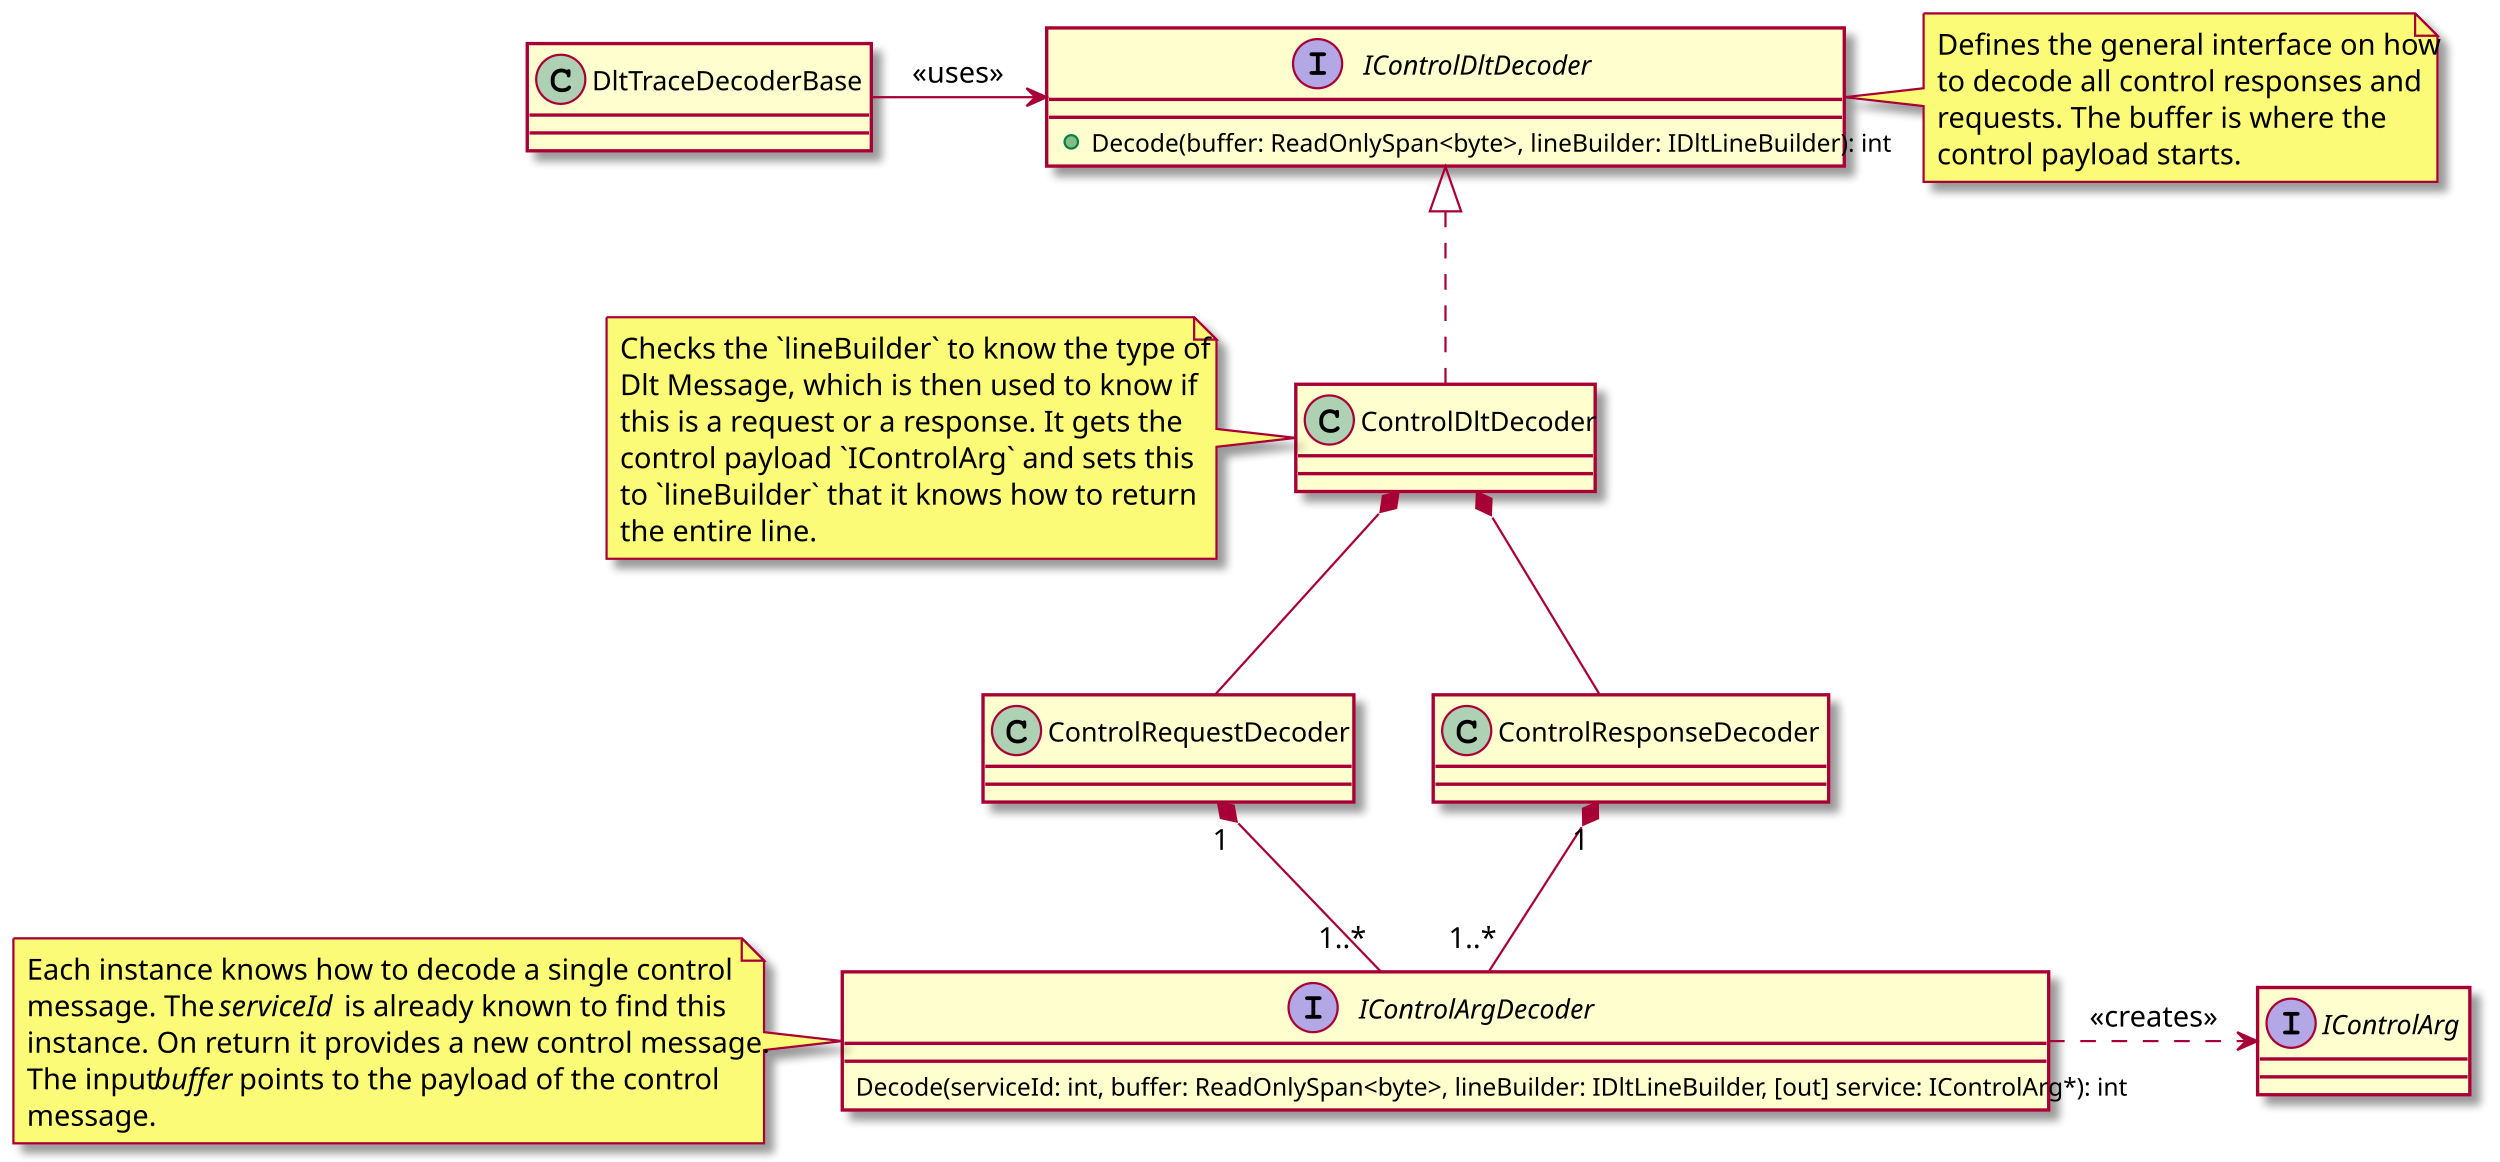
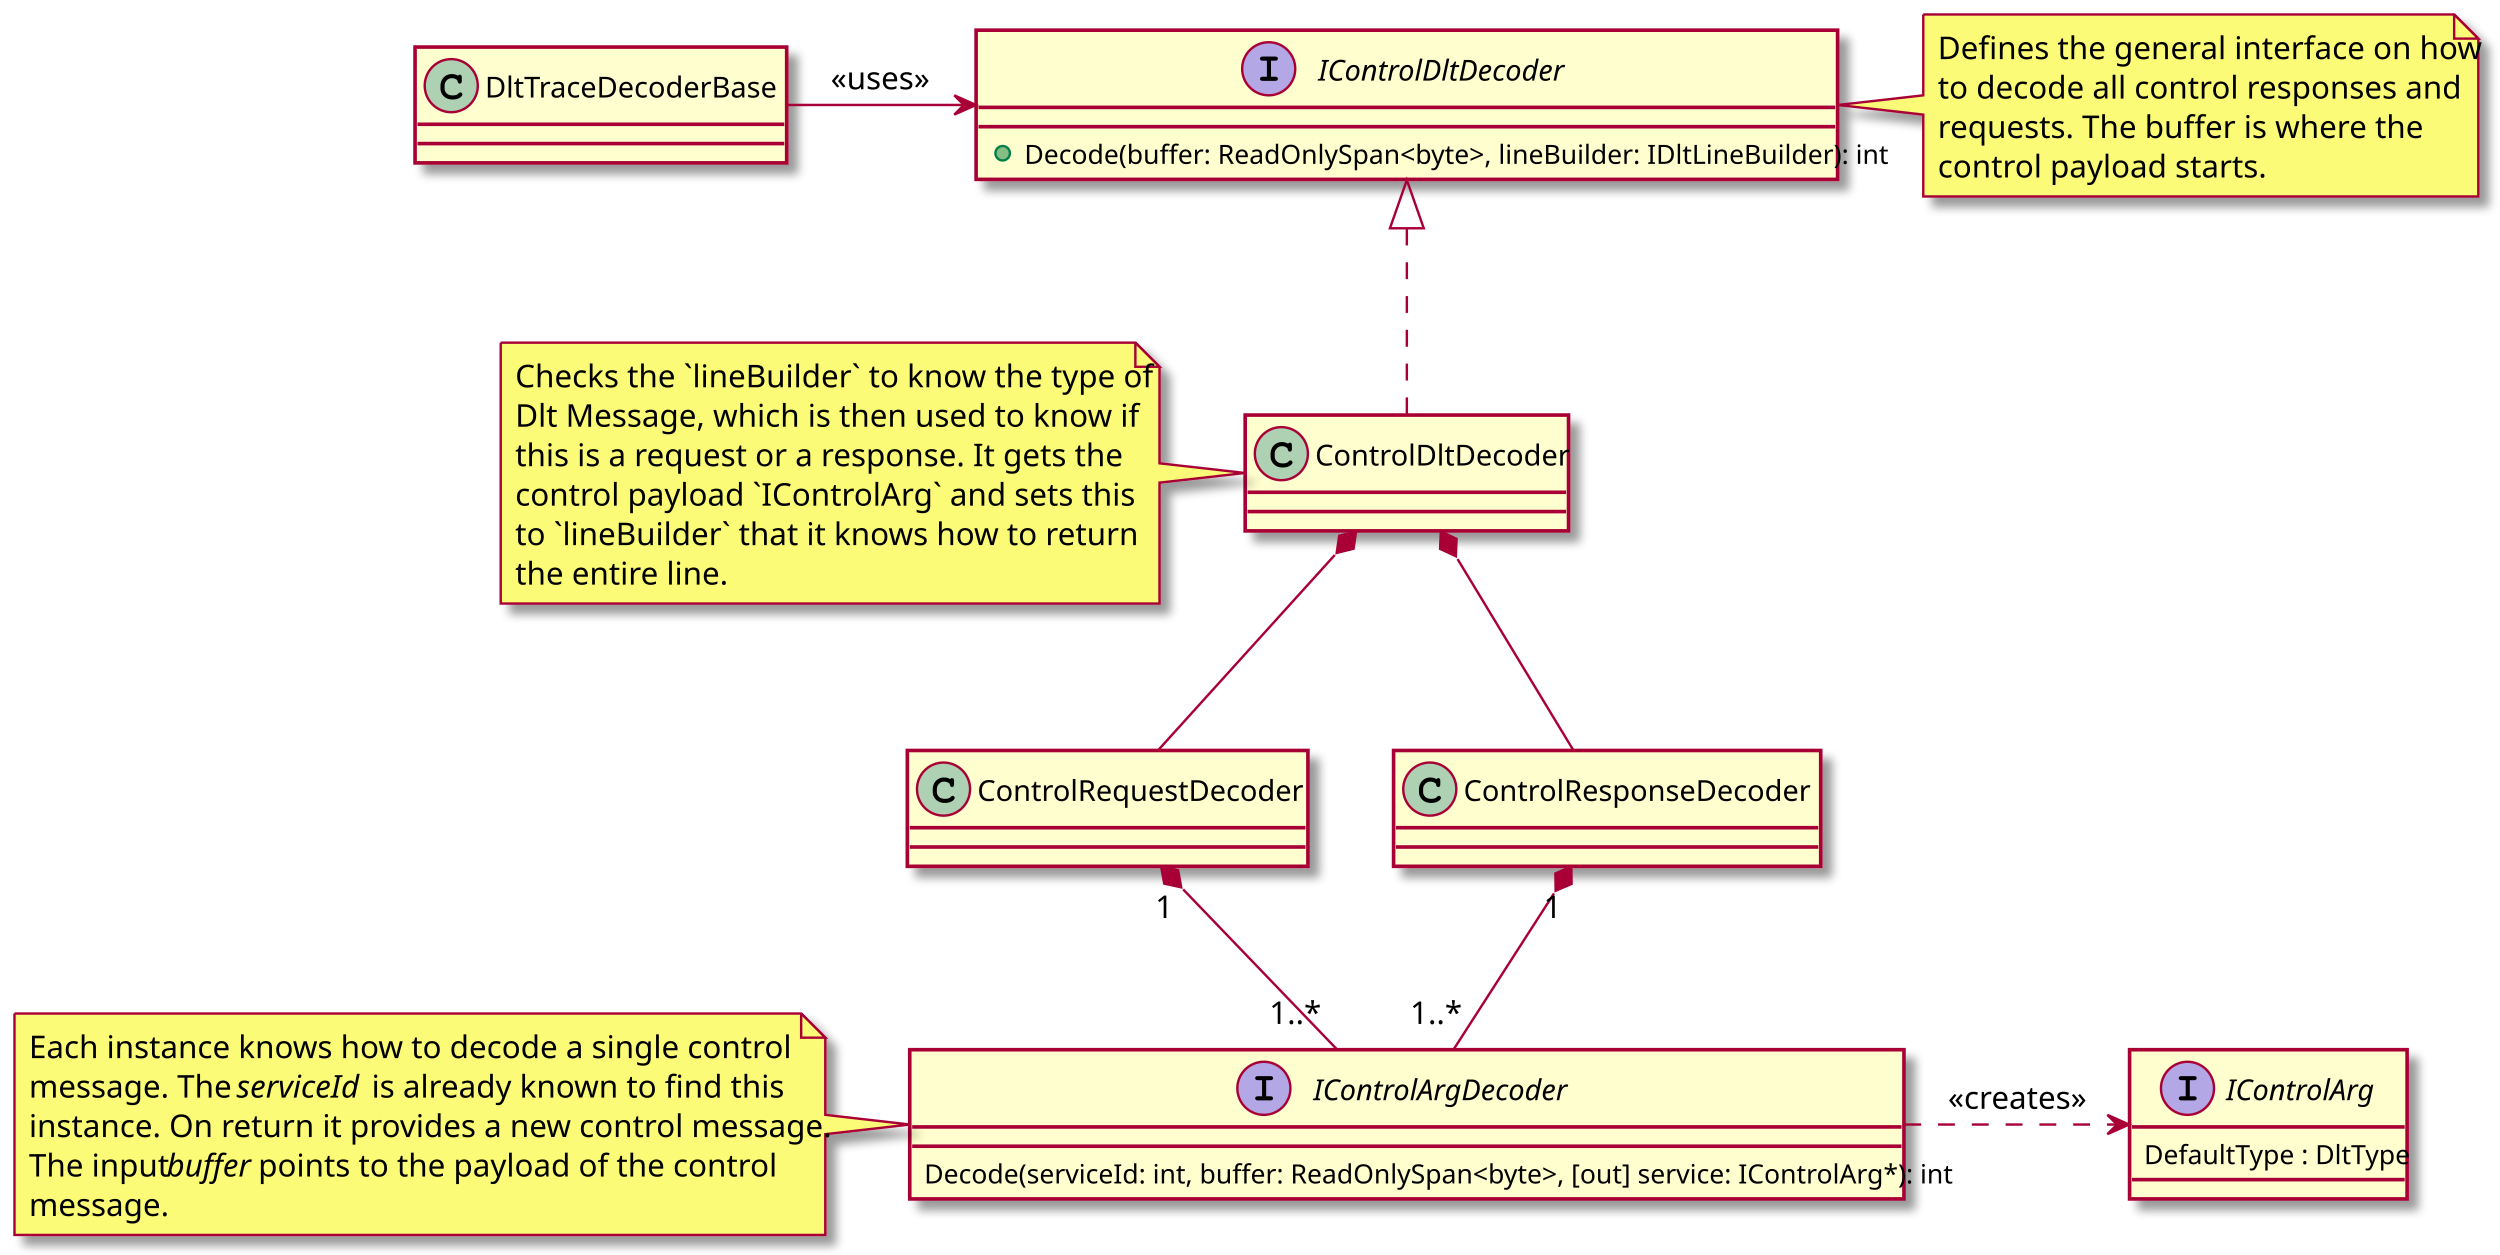
- <svg xmlns="http://www.w3.org/2000/svg" contentScriptType="application/ecmascript" contentStyleType="text/css" height="520px" preserveAspectRatio="none" style="width:1119px;height:520px;background:#FFFFFF;" version="1.1" viewBox="0 0 1119 520" width="1119px" zoomAndPan="magnify">
+ <svg xmlns="http://www.w3.org/2000/svg" contentScriptType="application/ecmascript" contentStyleType="text/css" height="520px" preserveAspectRatio="none" style="width:1036px;height:520px;background:#FFFFFF;" version="1.1" viewBox="0 0 1036 520" width="1036px" zoomAndPan="magnify">
  <defs>
-     <filter height="300%" id="f18q7tj7st0qff" width="300%" x="-1" y="-1">
+     <filter height="300%" id="f16hvcgu8twoab" width="300%" x="-1" y="-1">
      <feGaussianBlur result="blurOut" stdDeviation="2.0" />
      <feColorMatrix in="blurOut" result="blurOut2" type="matrix" values="0 0 0 0 0 0 0 0 0 0 0 0 0 0 0 0 0 0 .4 0" />
      <feOffset dx="4.0" dy="4.0" in="blurOut2" result="blurOut3" />
      <feBlend in="SourceGraphic" in2="blurOut3" mode="normal" />
    </filter>
  </defs>
  <g>
-     <rect codeLine="1" fill="#FEFECE" filter="url(#f18q7tj7st0qff)" height="61.836" id="IControlDltDecoder" style="stroke:#A80036;stroke-width:1.5;" width="357" x="468.5" y="12.5" />
-     <ellipse cx="589.75" cy="28.5" fill="#B4A7E5" rx="11" ry="11" style="stroke:#A80036;stroke-width:1.0;" />
-     <path d="M590.703,25.141 L590.703,31.797 L592.422,31.797 Q593.031,31.797 593.297,32.031 Q593.562,32.266 593.562,32.656 Q593.562,33.031 593.297,33.266 Q593.031,33.5 592.422,33.5 L587.281,33.5 Q586.672,33.5 586.406,33.266 Q586.141,33.031 586.141,32.641 Q586.141,32.266 586.406,32.031 Q586.672,31.797 587.281,31.797 L589,31.797 L589,25.141 L587.281,25.141 Q586.672,25.141 586.406,24.906 Q586.141,24.672 586.141,24.281 Q586.141,23.906 586.406,23.672 Q586.672,23.438 587.281,23.438 L592.422,23.438 Q593.031,23.438 593.297,23.672 Q593.562,23.906 593.562,24.281 Q593.562,24.672 593.297,24.906 Q593.031,25.141 592.422,25.141 L590.703,25.141 Z " fill="#000000" />
-     <text fill="#000000" font-family="sans-serif" font-size="12" font-style="italic" lengthAdjust="spacing" textLength="106" x="610.25" y="33.41">IControlDltDecoder</text>
-     <line style="stroke:#A80036;stroke-width:1.5;" x1="469.5" x2="824.5" y1="44.5" y2="44.5" />
-     <line style="stroke:#A80036;stroke-width:1.5;" x1="469.5" x2="824.5" y1="52.5" y2="52.5" />
-     <ellipse cx="479.5" cy="63.5" fill="#84BE84" rx="3" ry="3" style="stroke:#038048;stroke-width:1.0;" />
-     <text fill="#000000" font-family="sans-serif" font-size="11" lengthAdjust="spacing" textLength="331" x="488.5" y="67.919">Decode(buffer: ReadOnlySpan&lt;byte&gt;, lineBuilder: IDltLineBuilder): int</text>
-     <path d="M861,6 L861,39.5 L825.64,43.5 L861,47.5 L861,81.406 A0,0 0 0 0 861,81.406 L1091,81.406 A0,0 0 0 0 1091,81.406 L1091,16 L1081,6 L861,6 A0,0 0 0 0 861,6 " fill="#FBFB77" filter="url(#f18q7tj7st0qff)" style="stroke:#A80036;stroke-width:1.0;" />
-     <path d="M1081,6 L1081,16 L1091,16 L1081,6 " fill="#FBFB77" style="stroke:#A80036;stroke-width:1.0;" />
-     <text fill="#000000" font-family="sans-serif" font-size="13" lengthAdjust="spacing" textLength="209" x="867" y="24.495">Defines the general interface on how</text>
-     <text fill="#000000" font-family="sans-serif" font-size="13" lengthAdjust="spacing" textLength="206" x="867" y="40.847">to decode all control responses and</text>
-     <text fill="#000000" font-family="sans-serif" font-size="13" lengthAdjust="spacing" textLength="188" x="867" y="57.198">requests. The buffer is where the</text>
-     <text fill="#000000" font-family="sans-serif" font-size="13" lengthAdjust="spacing" textLength="129" x="867" y="73.55">control payload starts.</text>
-     <rect codeLine="11" fill="#FEFECE" filter="url(#f18q7tj7st0qff)" height="48" id="DltTraceDecoderBase" style="stroke:#A80036;stroke-width:1.5;" width="154" x="236" y="19.5" />
-     <ellipse cx="251" cy="35.5" fill="#ADD1B2" rx="11" ry="11" style="stroke:#A80036;stroke-width:1.0;" />
-     <path d="M253.766,31.375 Q253.922,31.156 254.109,31.047 Q254.297,30.938 254.516,30.938 Q254.891,30.938 255.125,31.195 Q255.359,31.453 255.359,32.062 L255.359,33.516 Q255.359,34.125 255.125,34.391 Q254.891,34.656 254.516,34.656 Q254.172,34.656 253.969,34.453 Q253.766,34.266 253.656,33.75 Q253.609,33.391 253.422,33.203 Q253.094,32.828 252.484,32.609 Q251.875,32.391 251.25,32.391 Q250.484,32.391 249.852,32.719 Q249.219,33.047 248.727,33.797 Q248.234,34.547 248.234,35.578 L248.234,36.672 Q248.234,37.906 249.125,38.727 Q250.016,39.547 251.609,39.547 Q252.547,39.547 253.203,39.297 Q253.594,39.141 254.016,38.703 Q254.281,38.438 254.43,38.359 Q254.578,38.281 254.781,38.281 Q255.109,38.281 255.367,38.539 Q255.625,38.797 255.625,39.141 Q255.625,39.484 255.281,39.891 Q254.781,40.469 253.984,40.797 Q252.906,41.25 251.609,41.25 Q250.094,41.25 248.891,40.625 Q247.906,40.125 247.219,39.055 Q246.531,37.984 246.531,36.703 L246.531,35.547 Q246.531,34.219 247.148,33.07 Q247.766,31.922 248.859,31.305 Q249.953,30.688 251.188,30.688 Q251.922,30.688 252.57,30.852 Q253.219,31.016 253.766,31.375 Z " fill="#000000" />
-     <text fill="#000000" font-family="sans-serif" font-size="12" lengthAdjust="spacing" textLength="122" x="265" y="40.41">DltTraceDecoderBase</text>
-     <line style="stroke:#A80036;stroke-width:1.5;" x1="237" x2="389" y1="51.5" y2="51.5" />
-     <line style="stroke:#A80036;stroke-width:1.5;" x1="237" x2="389" y1="59.5" y2="59.5" />
-     <rect codeLine="12" fill="#FEFECE" filter="url(#f18q7tj7st0qff)" height="48" id="ControlDltDecoder" style="stroke:#A80036;stroke-width:1.5;" width="134" x="580" y="172" />
-     <ellipse cx="595" cy="188" fill="#ADD1B2" rx="11" ry="11" style="stroke:#A80036;stroke-width:1.0;" />
-     <path d="M597.766,183.875 Q597.922,183.656 598.109,183.547 Q598.297,183.438 598.516,183.438 Q598.891,183.438 599.125,183.695 Q599.359,183.953 599.359,184.562 L599.359,186.016 Q599.359,186.625 599.125,186.891 Q598.891,187.156 598.516,187.156 Q598.172,187.156 597.969,186.953 Q597.766,186.766 597.656,186.25 Q597.609,185.891 597.422,185.703 Q597.094,185.328 596.484,185.109 Q595.875,184.891 595.25,184.891 Q594.484,184.891 593.852,185.219 Q593.219,185.547 592.727,186.297 Q592.234,187.047 592.234,188.078 L592.234,189.172 Q592.234,190.406 593.125,191.227 Q594.016,192.047 595.609,192.047 Q596.547,192.047 597.203,191.797 Q597.594,191.641 598.016,191.203 Q598.281,190.938 598.43,190.859 Q598.578,190.781 598.781,190.781 Q599.109,190.781 599.367,191.039 Q599.625,191.297 599.625,191.641 Q599.625,191.984 599.281,192.391 Q598.781,192.969 597.984,193.297 Q596.906,193.75 595.609,193.75 Q594.094,193.75 592.891,193.125 Q591.906,192.625 591.219,191.555 Q590.531,190.484 590.531,189.203 L590.531,188.047 Q590.531,186.719 591.148,185.57 Q591.766,184.422 592.859,183.805 Q593.953,183.188 595.188,183.188 Q595.922,183.188 596.57,183.352 Q597.219,183.516 597.766,183.875 Z " fill="#000000" />
-     <text fill="#000000" font-family="sans-serif" font-size="12" lengthAdjust="spacing" textLength="102" x="609" y="192.91">ControlDltDecoder</text>
-     <line style="stroke:#A80036;stroke-width:1.5;" x1="581" x2="713" y1="204" y2="204" />
-     <line style="stroke:#A80036;stroke-width:1.5;" x1="581" x2="713" y1="212" y2="212" />
-     <path d="M271.5,142 L271.5,250.109 A0,0 0 0 0 271.5,250.109 L544.5,250.109 A0,0 0 0 0 544.5,250.109 L544.5,200 L579.91,196 L544.5,192 L544.5,152 L534.5,142 L271.5,142 A0,0 0 0 0 271.5,142 " fill="#FBFB77" filter="url(#f18q7tj7st0qff)" style="stroke:#A80036;stroke-width:1.0;" />
-     <path d="M534.5,142 L534.5,152 L544.5,152 L534.5,142 " fill="#FBFB77" style="stroke:#A80036;stroke-width:1.0;" />
-     <text fill="#000000" font-family="sans-serif" font-size="13" lengthAdjust="spacing" textLength="252" x="277.5" y="160.495">Checks the `lineBuilder` to know the type of</text>
-     <text fill="#000000" font-family="sans-serif" font-size="13" lengthAdjust="spacing" textLength="248" x="277.5" y="176.847">Dlt Message, which is then used to know if</text>
-     <text fill="#000000" font-family="sans-serif" font-size="13" lengthAdjust="spacing" textLength="242" x="277.5" y="193.198">this is a request or a response. It gets the</text>
-     <text fill="#000000" font-family="sans-serif" font-size="13" lengthAdjust="spacing" textLength="243" x="277.5" y="209.55">control payload `IControlArg` and sets this</text>
-     <text fill="#000000" font-family="sans-serif" font-size="13" lengthAdjust="spacing" textLength="240" x="277.5" y="225.901">to `lineBuilder` that it knows how to return</text>
-     <text fill="#000000" font-family="sans-serif" font-size="13" lengthAdjust="spacing" textLength="82" x="277.5" y="242.253">the entire line.</text>
-     <rect codeLine="25" fill="#FEFECE" filter="url(#f18q7tj7st0qff)" height="48" id="IControlArg" style="stroke:#A80036;stroke-width:1.5;" width="95" x="1010.5" y="442" />
-     <ellipse cx="1025.5" cy="458" fill="#B4A7E5" rx="11" ry="11" style="stroke:#A80036;stroke-width:1.0;" />
-     <path d="M1026.453,454.641 L1026.453,461.297 L1028.172,461.297 Q1028.781,461.297 1029.047,461.531 Q1029.312,461.766 1029.312,462.156 Q1029.312,462.531 1029.047,462.766 Q1028.781,463 1028.172,463 L1023.031,463 Q1022.422,463 1022.156,462.766 Q1021.891,462.531 1021.891,462.141 Q1021.891,461.766 1022.156,461.531 Q1022.422,461.297 1023.031,461.297 L1024.75,461.297 L1024.75,454.641 L1023.031,454.641 Q1022.422,454.641 1022.156,454.406 Q1021.891,454.172 1021.891,453.781 Q1021.891,453.406 1022.156,453.172 Q1022.422,452.938 1023.031,452.938 L1028.172,452.938 Q1028.781,452.938 1029.047,453.172 Q1029.312,453.406 1029.312,453.781 Q1029.312,454.172 1029.047,454.406 Q1028.781,454.641 1028.172,454.641 L1026.453,454.641 Z " fill="#000000" />
-     <text fill="#000000" font-family="sans-serif" font-size="12" font-style="italic" lengthAdjust="spacing" textLength="63" x="1039.5" y="462.91">IControlArg</text>
-     <line style="stroke:#A80036;stroke-width:1.5;" x1="1011.5" x2="1104.5" y1="474" y2="474" />
-     <line style="stroke:#A80036;stroke-width:1.5;" x1="1011.5" x2="1104.5" y1="482" y2="482" />
-     <rect codeLine="27" fill="#FEFECE" filter="url(#f18q7tj7st0qff)" height="61.836" id="IControlArgDecoder" style="stroke:#A80036;stroke-width:1.5;" width="540" x="377" y="435" />
-     <ellipse cx="587.75" cy="451" fill="#B4A7E5" rx="11" ry="11" style="stroke:#A80036;stroke-width:1.0;" />
-     <path d="M588.703,447.641 L588.703,454.297 L590.422,454.297 Q591.031,454.297 591.297,454.531 Q591.562,454.766 591.562,455.156 Q591.562,455.531 591.297,455.766 Q591.031,456 590.422,456 L585.281,456 Q584.672,456 584.406,455.766 Q584.141,455.531 584.141,455.141 Q584.141,454.766 584.406,454.531 Q584.672,454.297 585.281,454.297 L587,454.297 L587,447.641 L585.281,447.641 Q584.672,447.641 584.406,447.406 Q584.141,447.172 584.141,446.781 Q584.141,446.406 584.406,446.172 Q584.672,445.938 585.281,445.938 L590.422,445.938 Q591.031,445.938 591.297,446.172 Q591.562,446.406 591.562,446.781 Q591.562,447.172 591.297,447.406 Q591.031,447.641 590.422,447.641 L588.703,447.641 Z " fill="#000000" />
-     <text fill="#000000" font-family="sans-serif" font-size="12" font-style="italic" lengthAdjust="spacing" textLength="110" x="608.25" y="455.91">IControlArgDecoder</text>
-     <line style="stroke:#A80036;stroke-width:1.5;" x1="378" x2="916" y1="467" y2="467" />
-     <line style="stroke:#A80036;stroke-width:1.5;" x1="378" x2="916" y1="475" y2="475" />
-     <text fill="#000000" font-family="sans-serif" font-size="11" lengthAdjust="spacing" textLength="528" x="383" y="490.419">Decode(serviceId: int, buffer: ReadOnlySpan&lt;byte&gt;, lineBuilder: IDltLineBuilder, [out] service: IControlArg*): int</text>
-     <path d="M6,420 L6,511.758 A0,0 0 0 0 6,511.758 L342,511.758 A0,0 0 0 0 342,511.758 L342,470 L376.97,466 L342,462 L342,430 L332,420 L6,420 A0,0 0 0 0 6,420 " fill="#FBFB77" filter="url(#f18q7tj7st0qff)" style="stroke:#A80036;stroke-width:1.0;" />
+     <rect codeLine="1" fill="#FEFECE" filter="url(#f16hvcgu8twoab)" height="61.836" id="IControlDltDecoder" style="stroke:#A80036;stroke-width:1.5;" width="357" x="404.5" y="12.5" />
+     <ellipse cx="525.75" cy="28.5" fill="#B4A7E5" rx="11" ry="11" style="stroke:#A80036;stroke-width:1.0;" />
+     <path d="M526.703,25.141 L526.703,31.797 L528.422,31.797 Q529.031,31.797 529.297,32.031 Q529.562,32.266 529.562,32.656 Q529.562,33.031 529.297,33.266 Q529.031,33.5 528.422,33.5 L523.281,33.5 Q522.672,33.5 522.406,33.266 Q522.141,33.031 522.141,32.641 Q522.141,32.266 522.406,32.031 Q522.672,31.797 523.281,31.797 L525,31.797 L525,25.141 L523.281,25.141 Q522.672,25.141 522.406,24.906 Q522.141,24.672 522.141,24.281 Q522.141,23.906 522.406,23.672 Q522.672,23.438 523.281,23.438 L528.422,23.438 Q529.031,23.438 529.297,23.672 Q529.562,23.906 529.562,24.281 Q529.562,24.672 529.297,24.906 Q529.031,25.141 528.422,25.141 L526.703,25.141 Z " fill="#000000" />
+     <text fill="#000000" font-family="sans-serif" font-size="12" font-style="italic" lengthAdjust="spacing" textLength="106" x="546.25" y="33.41">IControlDltDecoder</text>
+     <line style="stroke:#A80036;stroke-width:1.5;" x1="405.5" x2="760.5" y1="44.5" y2="44.5" />
+     <line style="stroke:#A80036;stroke-width:1.5;" x1="405.5" x2="760.5" y1="52.5" y2="52.5" />
+     <ellipse cx="415.5" cy="63.5" fill="#84BE84" rx="3" ry="3" style="stroke:#038048;stroke-width:1.0;" />
+     <text fill="#000000" font-family="sans-serif" font-size="11" lengthAdjust="spacing" textLength="331" x="424.5" y="67.919">Decode(buffer: ReadOnlySpan&lt;byte&gt;, lineBuilder: IDltLineBuilder): int</text>
+     <path d="M797,6 L797,39.5 L761.64,43.5 L797,47.5 L797,81.406 A0,0 0 0 0 797,81.406 L1027,81.406 A0,0 0 0 0 1027,81.406 L1027,16 L1017,6 L797,6 A0,0 0 0 0 797,6 " fill="#FBFB77" filter="url(#f16hvcgu8twoab)" style="stroke:#A80036;stroke-width:1.0;" />
+     <path d="M1017,6 L1017,16 L1027,16 L1017,6 " fill="#FBFB77" style="stroke:#A80036;stroke-width:1.0;" />
+     <text fill="#000000" font-family="sans-serif" font-size="13" lengthAdjust="spacing" textLength="209" x="803" y="24.495">Defines the general interface on how</text>
+     <text fill="#000000" font-family="sans-serif" font-size="13" lengthAdjust="spacing" textLength="206" x="803" y="40.847">to decode all control responses and</text>
+     <text fill="#000000" font-family="sans-serif" font-size="13" lengthAdjust="spacing" textLength="188" x="803" y="57.198">requests. The buffer is where the</text>
+     <text fill="#000000" font-family="sans-serif" font-size="13" lengthAdjust="spacing" textLength="129" x="803" y="73.55">control payload starts.</text>
+     <rect codeLine="11" fill="#FEFECE" filter="url(#f16hvcgu8twoab)" height="48" id="DltTraceDecoderBase" style="stroke:#A80036;stroke-width:1.5;" width="154" x="172" y="19.5" />
+     <ellipse cx="187" cy="35.5" fill="#ADD1B2" rx="11" ry="11" style="stroke:#A80036;stroke-width:1.0;" />
+     <path d="M189.766,31.375 Q189.922,31.156 190.109,31.047 Q190.297,30.938 190.516,30.938 Q190.891,30.938 191.125,31.195 Q191.359,31.453 191.359,32.062 L191.359,33.516 Q191.359,34.125 191.125,34.391 Q190.891,34.656 190.516,34.656 Q190.172,34.656 189.969,34.453 Q189.766,34.266 189.656,33.75 Q189.609,33.391 189.422,33.203 Q189.094,32.828 188.484,32.609 Q187.875,32.391 187.25,32.391 Q186.484,32.391 185.852,32.719 Q185.219,33.047 184.727,33.797 Q184.234,34.547 184.234,35.578 L184.234,36.672 Q184.234,37.906 185.125,38.727 Q186.016,39.547 187.609,39.547 Q188.547,39.547 189.203,39.297 Q189.594,39.141 190.016,38.703 Q190.281,38.438 190.43,38.359 Q190.578,38.281 190.781,38.281 Q191.109,38.281 191.367,38.539 Q191.625,38.797 191.625,39.141 Q191.625,39.484 191.281,39.891 Q190.781,40.469 189.984,40.797 Q188.906,41.25 187.609,41.25 Q186.094,41.25 184.891,40.625 Q183.906,40.125 183.219,39.055 Q182.531,37.984 182.531,36.703 L182.531,35.547 Q182.531,34.219 183.148,33.07 Q183.766,31.922 184.859,31.305 Q185.953,30.688 187.188,30.688 Q187.922,30.688 188.57,30.852 Q189.219,31.016 189.766,31.375 Z " fill="#000000" />
+     <text fill="#000000" font-family="sans-serif" font-size="12" lengthAdjust="spacing" textLength="122" x="201" y="40.41">DltTraceDecoderBase</text>
+     <line style="stroke:#A80036;stroke-width:1.5;" x1="173" x2="325" y1="51.5" y2="51.5" />
+     <line style="stroke:#A80036;stroke-width:1.5;" x1="173" x2="325" y1="59.5" y2="59.5" />
+     <rect codeLine="12" fill="#FEFECE" filter="url(#f16hvcgu8twoab)" height="48" id="ControlDltDecoder" style="stroke:#A80036;stroke-width:1.5;" width="134" x="516" y="172" />
+     <ellipse cx="531" cy="188" fill="#ADD1B2" rx="11" ry="11" style="stroke:#A80036;stroke-width:1.0;" />
+     <path d="M533.766,183.875 Q533.922,183.656 534.109,183.547 Q534.297,183.438 534.516,183.438 Q534.891,183.438 535.125,183.695 Q535.359,183.953 535.359,184.562 L535.359,186.016 Q535.359,186.625 535.125,186.891 Q534.891,187.156 534.516,187.156 Q534.172,187.156 533.969,186.953 Q533.766,186.766 533.656,186.25 Q533.609,185.891 533.422,185.703 Q533.094,185.328 532.484,185.109 Q531.875,184.891 531.25,184.891 Q530.484,184.891 529.852,185.219 Q529.219,185.547 528.727,186.297 Q528.234,187.047 528.234,188.078 L528.234,189.172 Q528.234,190.406 529.125,191.227 Q530.016,192.047 531.609,192.047 Q532.547,192.047 533.203,191.797 Q533.594,191.641 534.016,191.203 Q534.281,190.938 534.43,190.859 Q534.578,190.781 534.781,190.781 Q535.109,190.781 535.367,191.039 Q535.625,191.297 535.625,191.641 Q535.625,191.984 535.281,192.391 Q534.781,192.969 533.984,193.297 Q532.906,193.75 531.609,193.75 Q530.094,193.75 528.891,193.125 Q527.906,192.625 527.219,191.555 Q526.531,190.484 526.531,189.203 L526.531,188.047 Q526.531,186.719 527.148,185.57 Q527.766,184.422 528.859,183.805 Q529.953,183.188 531.188,183.188 Q531.922,183.188 532.57,183.352 Q533.219,183.516 533.766,183.875 Z " fill="#000000" />
+     <text fill="#000000" font-family="sans-serif" font-size="12" lengthAdjust="spacing" textLength="102" x="545" y="192.91">ControlDltDecoder</text>
+     <line style="stroke:#A80036;stroke-width:1.5;" x1="517" x2="649" y1="204" y2="204" />
+     <line style="stroke:#A80036;stroke-width:1.5;" x1="517" x2="649" y1="212" y2="212" />
+     <path d="M207.5,142 L207.5,250.109 A0,0 0 0 0 207.5,250.109 L480.5,250.109 A0,0 0 0 0 480.5,250.109 L480.5,200 L515.91,196 L480.5,192 L480.5,152 L470.5,142 L207.5,142 A0,0 0 0 0 207.5,142 " fill="#FBFB77" filter="url(#f16hvcgu8twoab)" style="stroke:#A80036;stroke-width:1.0;" />
+     <path d="M470.5,142 L470.5,152 L480.5,152 L470.5,142 " fill="#FBFB77" style="stroke:#A80036;stroke-width:1.0;" />
+     <text fill="#000000" font-family="sans-serif" font-size="13" lengthAdjust="spacing" textLength="252" x="213.5" y="160.495">Checks the `lineBuilder` to know the type of</text>
+     <text fill="#000000" font-family="sans-serif" font-size="13" lengthAdjust="spacing" textLength="248" x="213.5" y="176.847">Dlt Message, which is then used to know if</text>
+     <text fill="#000000" font-family="sans-serif" font-size="13" lengthAdjust="spacing" textLength="242" x="213.5" y="193.198">this is a request or a response. It gets the</text>
+     <text fill="#000000" font-family="sans-serif" font-size="13" lengthAdjust="spacing" textLength="243" x="213.5" y="209.55">control payload `IControlArg` and sets this</text>
+     <text fill="#000000" font-family="sans-serif" font-size="13" lengthAdjust="spacing" textLength="240" x="213.5" y="225.901">to `lineBuilder` that it knows how to return</text>
+     <text fill="#000000" font-family="sans-serif" font-size="13" lengthAdjust="spacing" textLength="82" x="213.5" y="242.253">the entire line.</text>
+     <rect codeLine="25" fill="#FEFECE" filter="url(#f16hvcgu8twoab)" height="61.836" id="IControlArg" style="stroke:#A80036;stroke-width:1.5;" width="115" x="882.5" y="435" />
+     <ellipse cx="906.5" cy="451" fill="#B4A7E5" rx="11" ry="11" style="stroke:#A80036;stroke-width:1.0;" />
+     <path d="M907.453,447.641 L907.453,454.297 L909.172,454.297 Q909.781,454.297 910.047,454.531 Q910.312,454.766 910.312,455.156 Q910.312,455.531 910.047,455.766 Q909.781,456 909.172,456 L904.031,456 Q903.422,456 903.156,455.766 Q902.891,455.531 902.891,455.141 Q902.891,454.766 903.156,454.531 Q903.422,454.297 904.031,454.297 L905.75,454.297 L905.75,447.641 L904.031,447.641 Q903.422,447.641 903.156,447.406 Q902.891,447.172 902.891,446.781 Q902.891,446.406 903.156,446.172 Q903.422,445.938 904.031,445.938 L909.172,445.938 Q909.781,445.938 910.047,446.172 Q910.312,446.406 910.312,446.781 Q910.312,447.172 910.047,447.406 Q909.781,447.641 909.172,447.641 L907.453,447.641 Z " fill="#000000" />
+     <text fill="#000000" font-family="sans-serif" font-size="12" font-style="italic" lengthAdjust="spacing" textLength="63" x="922.5" y="455.91">IControlArg</text>
+     <line style="stroke:#A80036;stroke-width:1.5;" x1="883.5" x2="996.5" y1="467" y2="467" />
+     <text fill="#000000" font-family="sans-serif" font-size="11" lengthAdjust="spacing" textLength="103" x="888.5" y="482.419">DefaultType : DltType</text>
+     <line style="stroke:#A80036;stroke-width:1.5;" x1="883.5" x2="996.5" y1="488.836" y2="488.836" />
+     <rect codeLine="29" fill="#FEFECE" filter="url(#f16hvcgu8twoab)" height="61.836" id="IControlArgDecoder" style="stroke:#A80036;stroke-width:1.5;" width="412" x="377" y="435" />
+     <ellipse cx="523.75" cy="451" fill="#B4A7E5" rx="11" ry="11" style="stroke:#A80036;stroke-width:1.0;" />
+     <path d="M524.703,447.641 L524.703,454.297 L526.422,454.297 Q527.031,454.297 527.297,454.531 Q527.562,454.766 527.562,455.156 Q527.562,455.531 527.297,455.766 Q527.031,456 526.422,456 L521.281,456 Q520.672,456 520.406,455.766 Q520.141,455.531 520.141,455.141 Q520.141,454.766 520.406,454.531 Q520.672,454.297 521.281,454.297 L523,454.297 L523,447.641 L521.281,447.641 Q520.672,447.641 520.406,447.406 Q520.141,447.172 520.141,446.781 Q520.141,446.406 520.406,446.172 Q520.672,445.938 521.281,445.938 L526.422,445.938 Q527.031,445.938 527.297,446.172 Q527.562,446.406 527.562,446.781 Q527.562,447.172 527.297,447.406 Q527.031,447.641 526.422,447.641 L524.703,447.641 Z " fill="#000000" />
+     <text fill="#000000" font-family="sans-serif" font-size="12" font-style="italic" lengthAdjust="spacing" textLength="110" x="544.25" y="455.91">IControlArgDecoder</text>
+     <line style="stroke:#A80036;stroke-width:1.5;" x1="378" x2="788" y1="467" y2="467" />
+     <line style="stroke:#A80036;stroke-width:1.5;" x1="378" x2="788" y1="475" y2="475" />
+     <text fill="#000000" font-family="sans-serif" font-size="11" lengthAdjust="spacing" textLength="400" x="383" y="490.419">Decode(serviceId: int, buffer: ReadOnlySpan&lt;byte&gt;, [out] service: IControlArg*): int</text>
+     <path d="M6,420 L6,511.758 A0,0 0 0 0 6,511.758 L342,511.758 A0,0 0 0 0 342,511.758 L342,470 L376.96,466 L342,462 L342,430 L332,420 L6,420 A0,0 0 0 0 6,420 " fill="#FBFB77" filter="url(#f16hvcgu8twoab)" style="stroke:#A80036;stroke-width:1.0;" />
    <path d="M332,420 L332,430 L342,430 L332,420 " fill="#FBFB77" style="stroke:#A80036;stroke-width:1.0;" />
    <text fill="#000000" font-family="sans-serif" font-size="13" lengthAdjust="spacing" textLength="304" x="12" y="438.495">Each instance knows how to decode a single control</text>
    <text fill="#000000" font-family="sans-serif" font-size="13" lengthAdjust="spacing" textLength="82" x="12" y="454.847">message. The</text>
    <text fill="#000000" font-family="sans-serif" font-size="13" font-style="italic" lengthAdjust="spacing" textLength="52" x="98" y="454.847">serviceId</text>
    <text fill="#000000" font-family="sans-serif" font-size="13" lengthAdjust="spacing" textLength="161" x="154" y="454.847">is already known to find this</text>
    <text fill="#000000" font-family="sans-serif" font-size="13" lengthAdjust="spacing" textLength="315" x="12" y="471.198">instance. On return it provides a new control message.</text>
    <text fill="#000000" font-family="sans-serif" font-size="13" lengthAdjust="spacing" textLength="53" x="12" y="487.55">The input</text>
    <text fill="#000000" font-family="sans-serif" font-size="13" font-style="italic" lengthAdjust="spacing" textLength="34" x="69" y="487.55">buffer</text>
    <text fill="#000000" font-family="sans-serif" font-size="13" lengthAdjust="spacing" textLength="200" x="107" y="487.55">points to the payload of the control</text>
    <text fill="#000000" font-family="sans-serif" font-size="13" lengthAdjust="spacing" textLength="57" x="12" y="503.901">message.</text>
-     <rect codeLine="38" fill="#FEFECE" filter="url(#f18q7tj7st0qff)" height="48" id="ControlRequestDecoder" style="stroke:#A80036;stroke-width:1.5;" width="166" x="440" y="311" />
-     <ellipse cx="455" cy="327" fill="#ADD1B2" rx="11" ry="11" style="stroke:#A80036;stroke-width:1.0;" />
-     <path d="M457.766,322.875 Q457.922,322.656 458.109,322.547 Q458.297,322.438 458.516,322.438 Q458.891,322.438 459.125,322.695 Q459.359,322.953 459.359,323.562 L459.359,325.016 Q459.359,325.625 459.125,325.891 Q458.891,326.156 458.516,326.156 Q458.172,326.156 457.969,325.953 Q457.766,325.766 457.656,325.25 Q457.609,324.891 457.422,324.703 Q457.094,324.328 456.484,324.109 Q455.875,323.891 455.25,323.891 Q454.484,323.891 453.852,324.219 Q453.219,324.547 452.727,325.297 Q452.234,326.047 452.234,327.078 L452.234,328.172 Q452.234,329.406 453.125,330.227 Q454.016,331.047 455.609,331.047 Q456.547,331.047 457.203,330.797 Q457.594,330.641 458.016,330.203 Q458.281,329.938 458.43,329.859 Q458.578,329.781 458.781,329.781 Q459.109,329.781 459.367,330.039 Q459.625,330.297 459.625,330.641 Q459.625,330.984 459.281,331.391 Q458.781,331.969 457.984,332.297 Q456.906,332.75 455.609,332.75 Q454.094,332.75 452.891,332.125 Q451.906,331.625 451.219,330.555 Q450.531,329.484 450.531,328.203 L450.531,327.047 Q450.531,325.719 451.148,324.57 Q451.766,323.422 452.859,322.805 Q453.953,322.188 455.188,322.188 Q455.922,322.188 456.57,322.352 Q457.219,322.516 457.766,322.875 Z " fill="#000000" />
-     <text fill="#000000" font-family="sans-serif" font-size="12" lengthAdjust="spacing" textLength="134" x="469" y="331.91">ControlRequestDecoder</text>
-     <line style="stroke:#A80036;stroke-width:1.5;" x1="441" x2="605" y1="343" y2="343" />
-     <line style="stroke:#A80036;stroke-width:1.5;" x1="441" x2="605" y1="351" y2="351" />
-     <rect codeLine="39" fill="#FEFECE" filter="url(#f18q7tj7st0qff)" height="48" id="ControlResponseDecoder" style="stroke:#A80036;stroke-width:1.5;" width="177" x="641.5" y="311" />
-     <ellipse cx="656.5" cy="327" fill="#ADD1B2" rx="11" ry="11" style="stroke:#A80036;stroke-width:1.0;" />
-     <path d="M659.266,322.875 Q659.422,322.656 659.609,322.547 Q659.797,322.438 660.016,322.438 Q660.391,322.438 660.625,322.695 Q660.859,322.953 660.859,323.562 L660.859,325.016 Q660.859,325.625 660.625,325.891 Q660.391,326.156 660.016,326.156 Q659.672,326.156 659.469,325.953 Q659.266,325.766 659.156,325.25 Q659.109,324.891 658.922,324.703 Q658.594,324.328 657.984,324.109 Q657.375,323.891 656.75,323.891 Q655.984,323.891 655.352,324.219 Q654.719,324.547 654.227,325.297 Q653.734,326.047 653.734,327.078 L653.734,328.172 Q653.734,329.406 654.625,330.227 Q655.516,331.047 657.109,331.047 Q658.047,331.047 658.703,330.797 Q659.094,330.641 659.516,330.203 Q659.781,329.938 659.93,329.859 Q660.078,329.781 660.281,329.781 Q660.609,329.781 660.867,330.039 Q661.125,330.297 661.125,330.641 Q661.125,330.984 660.781,331.391 Q660.281,331.969 659.484,332.297 Q658.406,332.75 657.109,332.75 Q655.594,332.75 654.391,332.125 Q653.406,331.625 652.719,330.555 Q652.031,329.484 652.031,328.203 L652.031,327.047 Q652.031,325.719 652.648,324.57 Q653.266,323.422 654.359,322.805 Q655.453,322.188 656.688,322.188 Q657.422,322.188 658.07,322.352 Q658.719,322.516 659.266,322.875 Z " fill="#000000" />
-     <text fill="#000000" font-family="sans-serif" font-size="12" lengthAdjust="spacing" textLength="145" x="670.5" y="331.91">ControlResponseDecoder</text>
-     <line style="stroke:#A80036;stroke-width:1.5;" x1="642.5" x2="817.5" y1="343" y2="343" />
-     <line style="stroke:#A80036;stroke-width:1.5;" x1="642.5" x2="817.5" y1="351" y2="351" />
-     <path codeLine="22" d="M390.05,43.5 C412.26,43.5 437.5,43.5 463.28,43.5 " fill="none" id="DltTraceDecoderBase-to-IControlDltDecoder" style="stroke:#A80036;stroke-width:1.0;" />
-     <polygon fill="#A80036" points="468.44,43.5,459.44,39.5,463.44,43.5,459.44,47.5,468.44,43.5" style="stroke:#A80036;stroke-width:1.0;" />
-     <text fill="#000000" font-family="sans-serif" font-size="13" lengthAdjust="spacing" textLength="42" x="408.25" y="36.995">«uses»</text>
-     <path codeLine="23" d="M647,94.68 C647,120.75 647,151.36 647,171.85 " fill="none" id="IControlDltDecoder-backto-ControlDltDecoder" style="stroke:#A80036;stroke-width:1.0;stroke-dasharray:7.0,7.0;" />
-     <polygon fill="none" points="640,94.59,647,74.59,654,94.59,640,94.59" style="stroke:#A80036;stroke-width:1.0;" />
-     <path codeLine="41" d="M554.29,368.55 C573.86,388.91 598.9,414.96 618.02,434.85 " fill="none" id="ControlRequestDecoder-backto-IControlArgDecoder" style="stroke:#A80036;stroke-width:1.0;" />
-     <polygon fill="#A80036" points="545.17,359.06,546.447,366.157,553.489,367.709,552.212,360.611,545.17,359.06" style="stroke:#A80036;stroke-width:1.0;" />
-     <text fill="#000000" font-family="sans-serif" font-size="13" lengthAdjust="spacing" textLength="7" x="542.721" y="380.413">1</text>
-     <text fill="#000000" font-family="sans-serif" font-size="13" lengthAdjust="spacing" textLength="20" x="589.98" y="424.324">1..*</text>
-     <path codeLine="42" d="M707.98,370.23 C695.04,390.33 678.85,415.5 666.4,434.85 " fill="none" id="ControlResponseDecoder-backto-IControlArgDecoder" style="stroke:#A80036;stroke-width:1.0;" />
-     <polygon fill="#A80036" points="715.16,359.06,708.548,361.937,708.66,369.147,715.272,366.27,715.16,359.06" style="stroke:#A80036;stroke-width:1.0;" />
-     <text fill="#000000" font-family="sans-serif" font-size="13" lengthAdjust="spacing" textLength="7" x="703.69" y="380.413">1</text>
-     <text fill="#000000" font-family="sans-serif" font-size="13" lengthAdjust="spacing" textLength="20" x="648.339" y="424.324">1..*</text>
-     <path codeLine="44" d="M617.14,229.99 C594.6,254.9 564.21,288.46 544.14,310.65 " fill="none" id="ControlDltDecoder-backto-ControlRequestDecoder" style="stroke:#A80036;stroke-width:1.0;" />
-     <polygon fill="#A80036" points="625.97,220.24,618.978,222.005,617.918,229.137,624.91,227.373,625.97,220.24" style="stroke:#A80036;stroke-width:1.0;" />
-     <path codeLine="45" d="M668,231.66 C682.98,256.38 702.71,288.96 715.85,310.65 " fill="none" id="ControlDltDecoder-backto-ControlResponseDecoder" style="stroke:#A80036;stroke-width:1.0;" />
-     <polygon fill="#A80036" points="661.08,220.24,660.768,227.444,667.298,230.503,667.61,223.299,661.08,220.24" style="stroke:#A80036;stroke-width:1.0;" />
-     <path codeLine="47" d="M917.13,466 C950.36,466 981.07,466 1005.29,466 " fill="none" id="IControlArgDecoder-to-IControlArg" style="stroke:#A80036;stroke-width:1.0;stroke-dasharray:7.0,7.0;" />
-     <polygon fill="#A80036" points="1010.35,466,1001.35,462,1005.35,466,1001.35,470,1010.35,466" style="stroke:#A80036;stroke-width:1.0;" />
-     <text fill="#000000" font-family="sans-serif" font-size="13" lengthAdjust="spacing" textLength="57" x="935.25" y="459.495">«creates»</text>
+     <rect codeLine="40" fill="#FEFECE" filter="url(#f16hvcgu8twoab)" height="48" id="ControlRequestDecoder" style="stroke:#A80036;stroke-width:1.5;" width="166" x="376" y="311" />
+     <ellipse cx="391" cy="327" fill="#ADD1B2" rx="11" ry="11" style="stroke:#A80036;stroke-width:1.0;" />
+     <path d="M393.766,322.875 Q393.922,322.656 394.109,322.547 Q394.297,322.438 394.516,322.438 Q394.891,322.438 395.125,322.695 Q395.359,322.953 395.359,323.562 L395.359,325.016 Q395.359,325.625 395.125,325.891 Q394.891,326.156 394.516,326.156 Q394.172,326.156 393.969,325.953 Q393.766,325.766 393.656,325.25 Q393.609,324.891 393.422,324.703 Q393.094,324.328 392.484,324.109 Q391.875,323.891 391.25,323.891 Q390.484,323.891 389.852,324.219 Q389.219,324.547 388.727,325.297 Q388.234,326.047 388.234,327.078 L388.234,328.172 Q388.234,329.406 389.125,330.227 Q390.016,331.047 391.609,331.047 Q392.547,331.047 393.203,330.797 Q393.594,330.641 394.016,330.203 Q394.281,329.938 394.43,329.859 Q394.578,329.781 394.781,329.781 Q395.109,329.781 395.367,330.039 Q395.625,330.297 395.625,330.641 Q395.625,330.984 395.281,331.391 Q394.781,331.969 393.984,332.297 Q392.906,332.75 391.609,332.75 Q390.094,332.75 388.891,332.125 Q387.906,331.625 387.219,330.555 Q386.531,329.484 386.531,328.203 L386.531,327.047 Q386.531,325.719 387.148,324.57 Q387.766,323.422 388.859,322.805 Q389.953,322.188 391.188,322.188 Q391.922,322.188 392.57,322.352 Q393.219,322.516 393.766,322.875 Z " fill="#000000" />
+     <text fill="#000000" font-family="sans-serif" font-size="12" lengthAdjust="spacing" textLength="134" x="405" y="331.91">ControlRequestDecoder</text>
+     <line style="stroke:#A80036;stroke-width:1.5;" x1="377" x2="541" y1="343" y2="343" />
+     <line style="stroke:#A80036;stroke-width:1.5;" x1="377" x2="541" y1="351" y2="351" />
+     <rect codeLine="41" fill="#FEFECE" filter="url(#f16hvcgu8twoab)" height="48" id="ControlResponseDecoder" style="stroke:#A80036;stroke-width:1.5;" width="177" x="577.5" y="311" />
+     <ellipse cx="592.5" cy="327" fill="#ADD1B2" rx="11" ry="11" style="stroke:#A80036;stroke-width:1.0;" />
+     <path d="M595.266,322.875 Q595.422,322.656 595.609,322.547 Q595.797,322.438 596.016,322.438 Q596.391,322.438 596.625,322.695 Q596.859,322.953 596.859,323.562 L596.859,325.016 Q596.859,325.625 596.625,325.891 Q596.391,326.156 596.016,326.156 Q595.672,326.156 595.469,325.953 Q595.266,325.766 595.156,325.25 Q595.109,324.891 594.922,324.703 Q594.594,324.328 593.984,324.109 Q593.375,323.891 592.75,323.891 Q591.984,323.891 591.352,324.219 Q590.719,324.547 590.227,325.297 Q589.734,326.047 589.734,327.078 L589.734,328.172 Q589.734,329.406 590.625,330.227 Q591.516,331.047 593.109,331.047 Q594.047,331.047 594.703,330.797 Q595.094,330.641 595.516,330.203 Q595.781,329.938 595.93,329.859 Q596.078,329.781 596.281,329.781 Q596.609,329.781 596.867,330.039 Q597.125,330.297 597.125,330.641 Q597.125,330.984 596.781,331.391 Q596.281,331.969 595.484,332.297 Q594.406,332.75 593.109,332.75 Q591.594,332.75 590.391,332.125 Q589.406,331.625 588.719,330.555 Q588.031,329.484 588.031,328.203 L588.031,327.047 Q588.031,325.719 588.648,324.57 Q589.266,323.422 590.359,322.805 Q591.453,322.188 592.688,322.188 Q593.422,322.188 594.07,322.352 Q594.719,322.516 595.266,322.875 Z " fill="#000000" />
+     <text fill="#000000" font-family="sans-serif" font-size="12" lengthAdjust="spacing" textLength="145" x="606.5" y="331.91">ControlResponseDecoder</text>
+     <line style="stroke:#A80036;stroke-width:1.5;" x1="578.5" x2="753.5" y1="343" y2="343" />
+     <line style="stroke:#A80036;stroke-width:1.5;" x1="578.5" x2="753.5" y1="351" y2="351" />
+     <path codeLine="22" d="M326.05,43.5 C348.26,43.5 373.5,43.5 399.28,43.5 " fill="none" id="DltTraceDecoderBase-to-IControlDltDecoder" style="stroke:#A80036;stroke-width:1.0;" />
+     <polygon fill="#A80036" points="404.44,43.5,395.44,39.5,399.44,43.5,395.44,47.5,404.44,43.5" style="stroke:#A80036;stroke-width:1.0;" />
+     <text fill="#000000" font-family="sans-serif" font-size="13" lengthAdjust="spacing" textLength="42" x="344.25" y="36.995">«uses»</text>
+     <path codeLine="23" d="M583,94.68 C583,120.75 583,151.36 583,171.85 " fill="none" id="IControlDltDecoder-backto-ControlDltDecoder" style="stroke:#A80036;stroke-width:1.0;stroke-dasharray:7.0,7.0;" />
+     <polygon fill="none" points="576,94.59,583,74.59,590,94.59,576,94.59" style="stroke:#A80036;stroke-width:1.0;" />
+     <path codeLine="43" d="M490.29,368.55 C509.86,388.91 534.9,414.96 554.02,434.85 " fill="none" id="ControlRequestDecoder-backto-IControlArgDecoder" style="stroke:#A80036;stroke-width:1.0;" />
+     <polygon fill="#A80036" points="481.17,359.06,482.447,366.157,489.489,367.709,488.212,360.611,481.17,359.06" style="stroke:#A80036;stroke-width:1.0;" />
+     <text fill="#000000" font-family="sans-serif" font-size="13" lengthAdjust="spacing" textLength="7" x="478.721" y="380.413">1</text>
+     <text fill="#000000" font-family="sans-serif" font-size="13" lengthAdjust="spacing" textLength="20" x="525.98" y="424.324">1..*</text>
+     <path codeLine="44" d="M643.98,370.23 C631.04,390.33 614.85,415.5 602.4,434.85 " fill="none" id="ControlResponseDecoder-backto-IControlArgDecoder" style="stroke:#A80036;stroke-width:1.0;" />
+     <polygon fill="#A80036" points="651.16,359.06,644.548,361.937,644.66,369.147,651.272,366.27,651.16,359.06" style="stroke:#A80036;stroke-width:1.0;" />
+     <text fill="#000000" font-family="sans-serif" font-size="13" lengthAdjust="spacing" textLength="7" x="639.69" y="380.413">1</text>
+     <text fill="#000000" font-family="sans-serif" font-size="13" lengthAdjust="spacing" textLength="20" x="584.339" y="424.324">1..*</text>
+     <path codeLine="46" d="M553.14,229.99 C530.6,254.9 500.21,288.46 480.14,310.65 " fill="none" id="ControlDltDecoder-backto-ControlRequestDecoder" style="stroke:#A80036;stroke-width:1.0;" />
+     <polygon fill="#A80036" points="561.97,220.24,554.978,222.005,553.918,229.137,560.91,227.373,561.97,220.24" style="stroke:#A80036;stroke-width:1.0;" />
+     <path codeLine="47" d="M604,231.66 C618.98,256.38 638.71,288.96 651.85,310.65 " fill="none" id="ControlDltDecoder-backto-ControlResponseDecoder" style="stroke:#A80036;stroke-width:1.0;" />
+     <polygon fill="#A80036" points="597.08,220.24,596.768,227.444,603.298,230.503,603.61,223.299,597.08,220.24" style="stroke:#A80036;stroke-width:1.0;" />
+     <path codeLine="49" d="M789.12,466 C821.01,466 851.71,466 876.98,466 " fill="none" id="IControlArgDecoder-to-IControlArg" style="stroke:#A80036;stroke-width:1.0;stroke-dasharray:7.0,7.0;" />
+     <polygon fill="#A80036" points="882.29,466,873.29,462,877.29,466,873.29,470,882.29,466" style="stroke:#A80036;stroke-width:1.0;" />
+     <text fill="#000000" font-family="sans-serif" font-size="13" lengthAdjust="spacing" textLength="57" x="807.25" y="459.495">«creates»</text>
  </g>
</svg>
